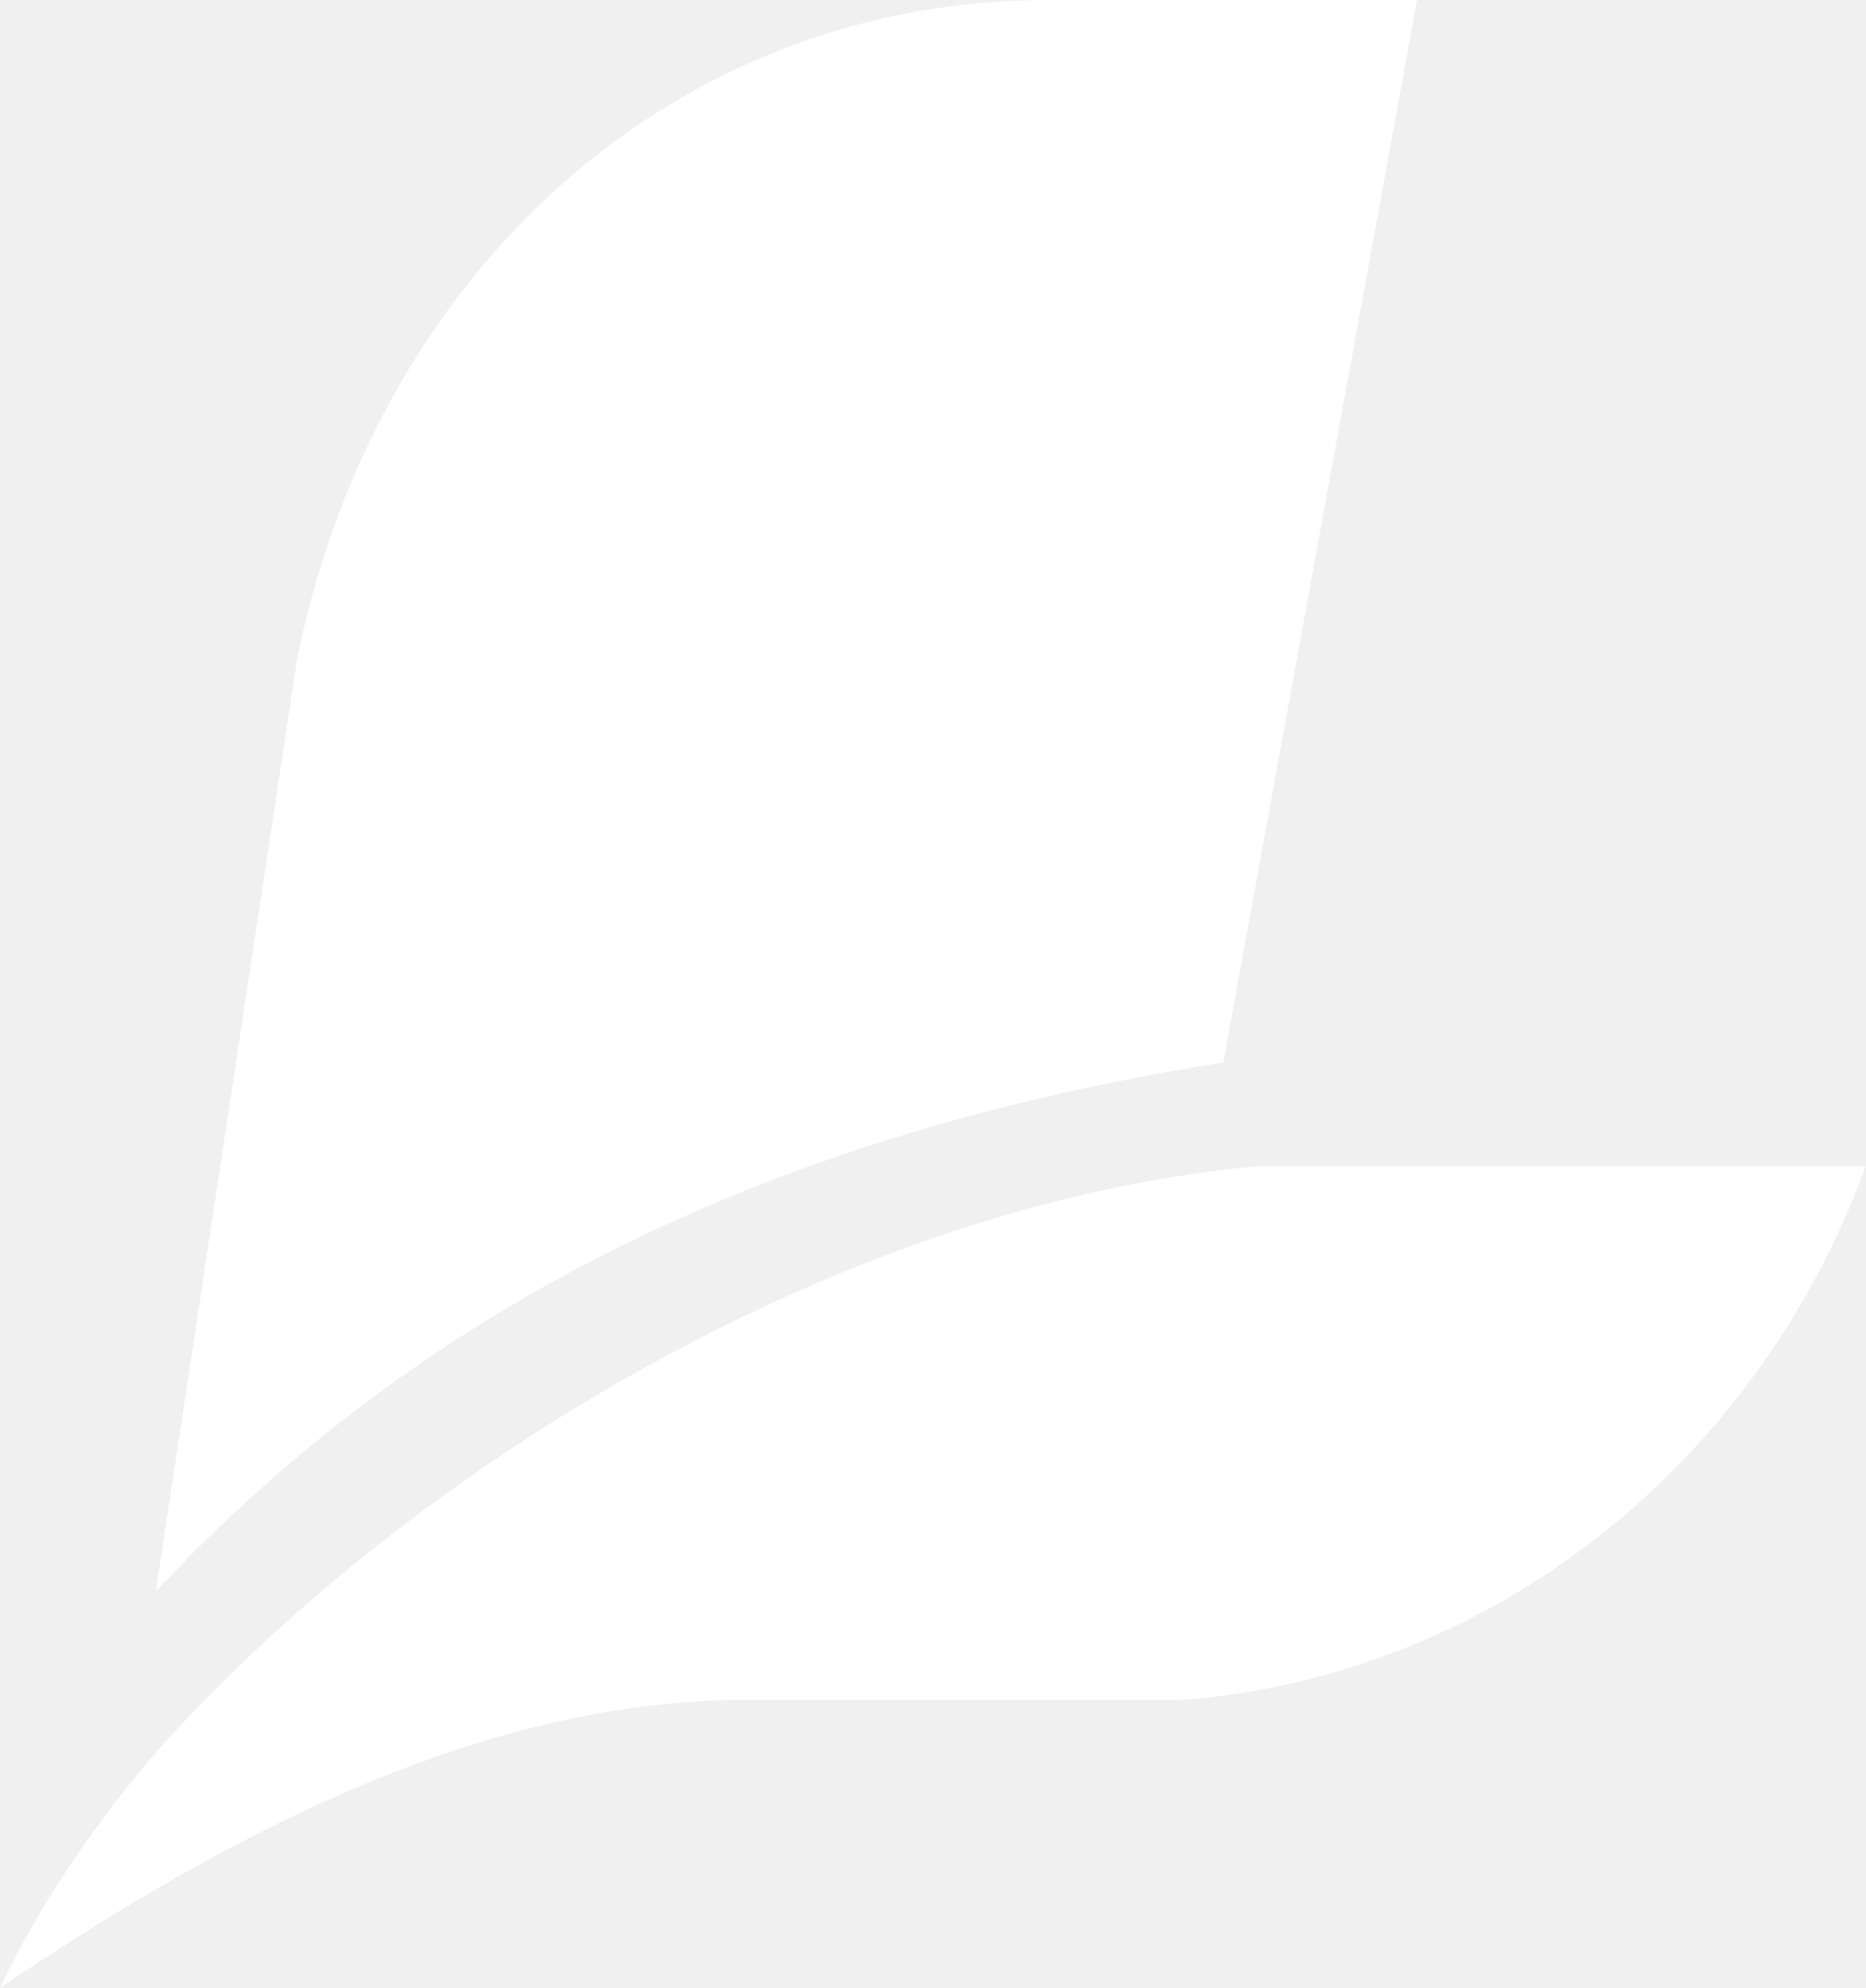
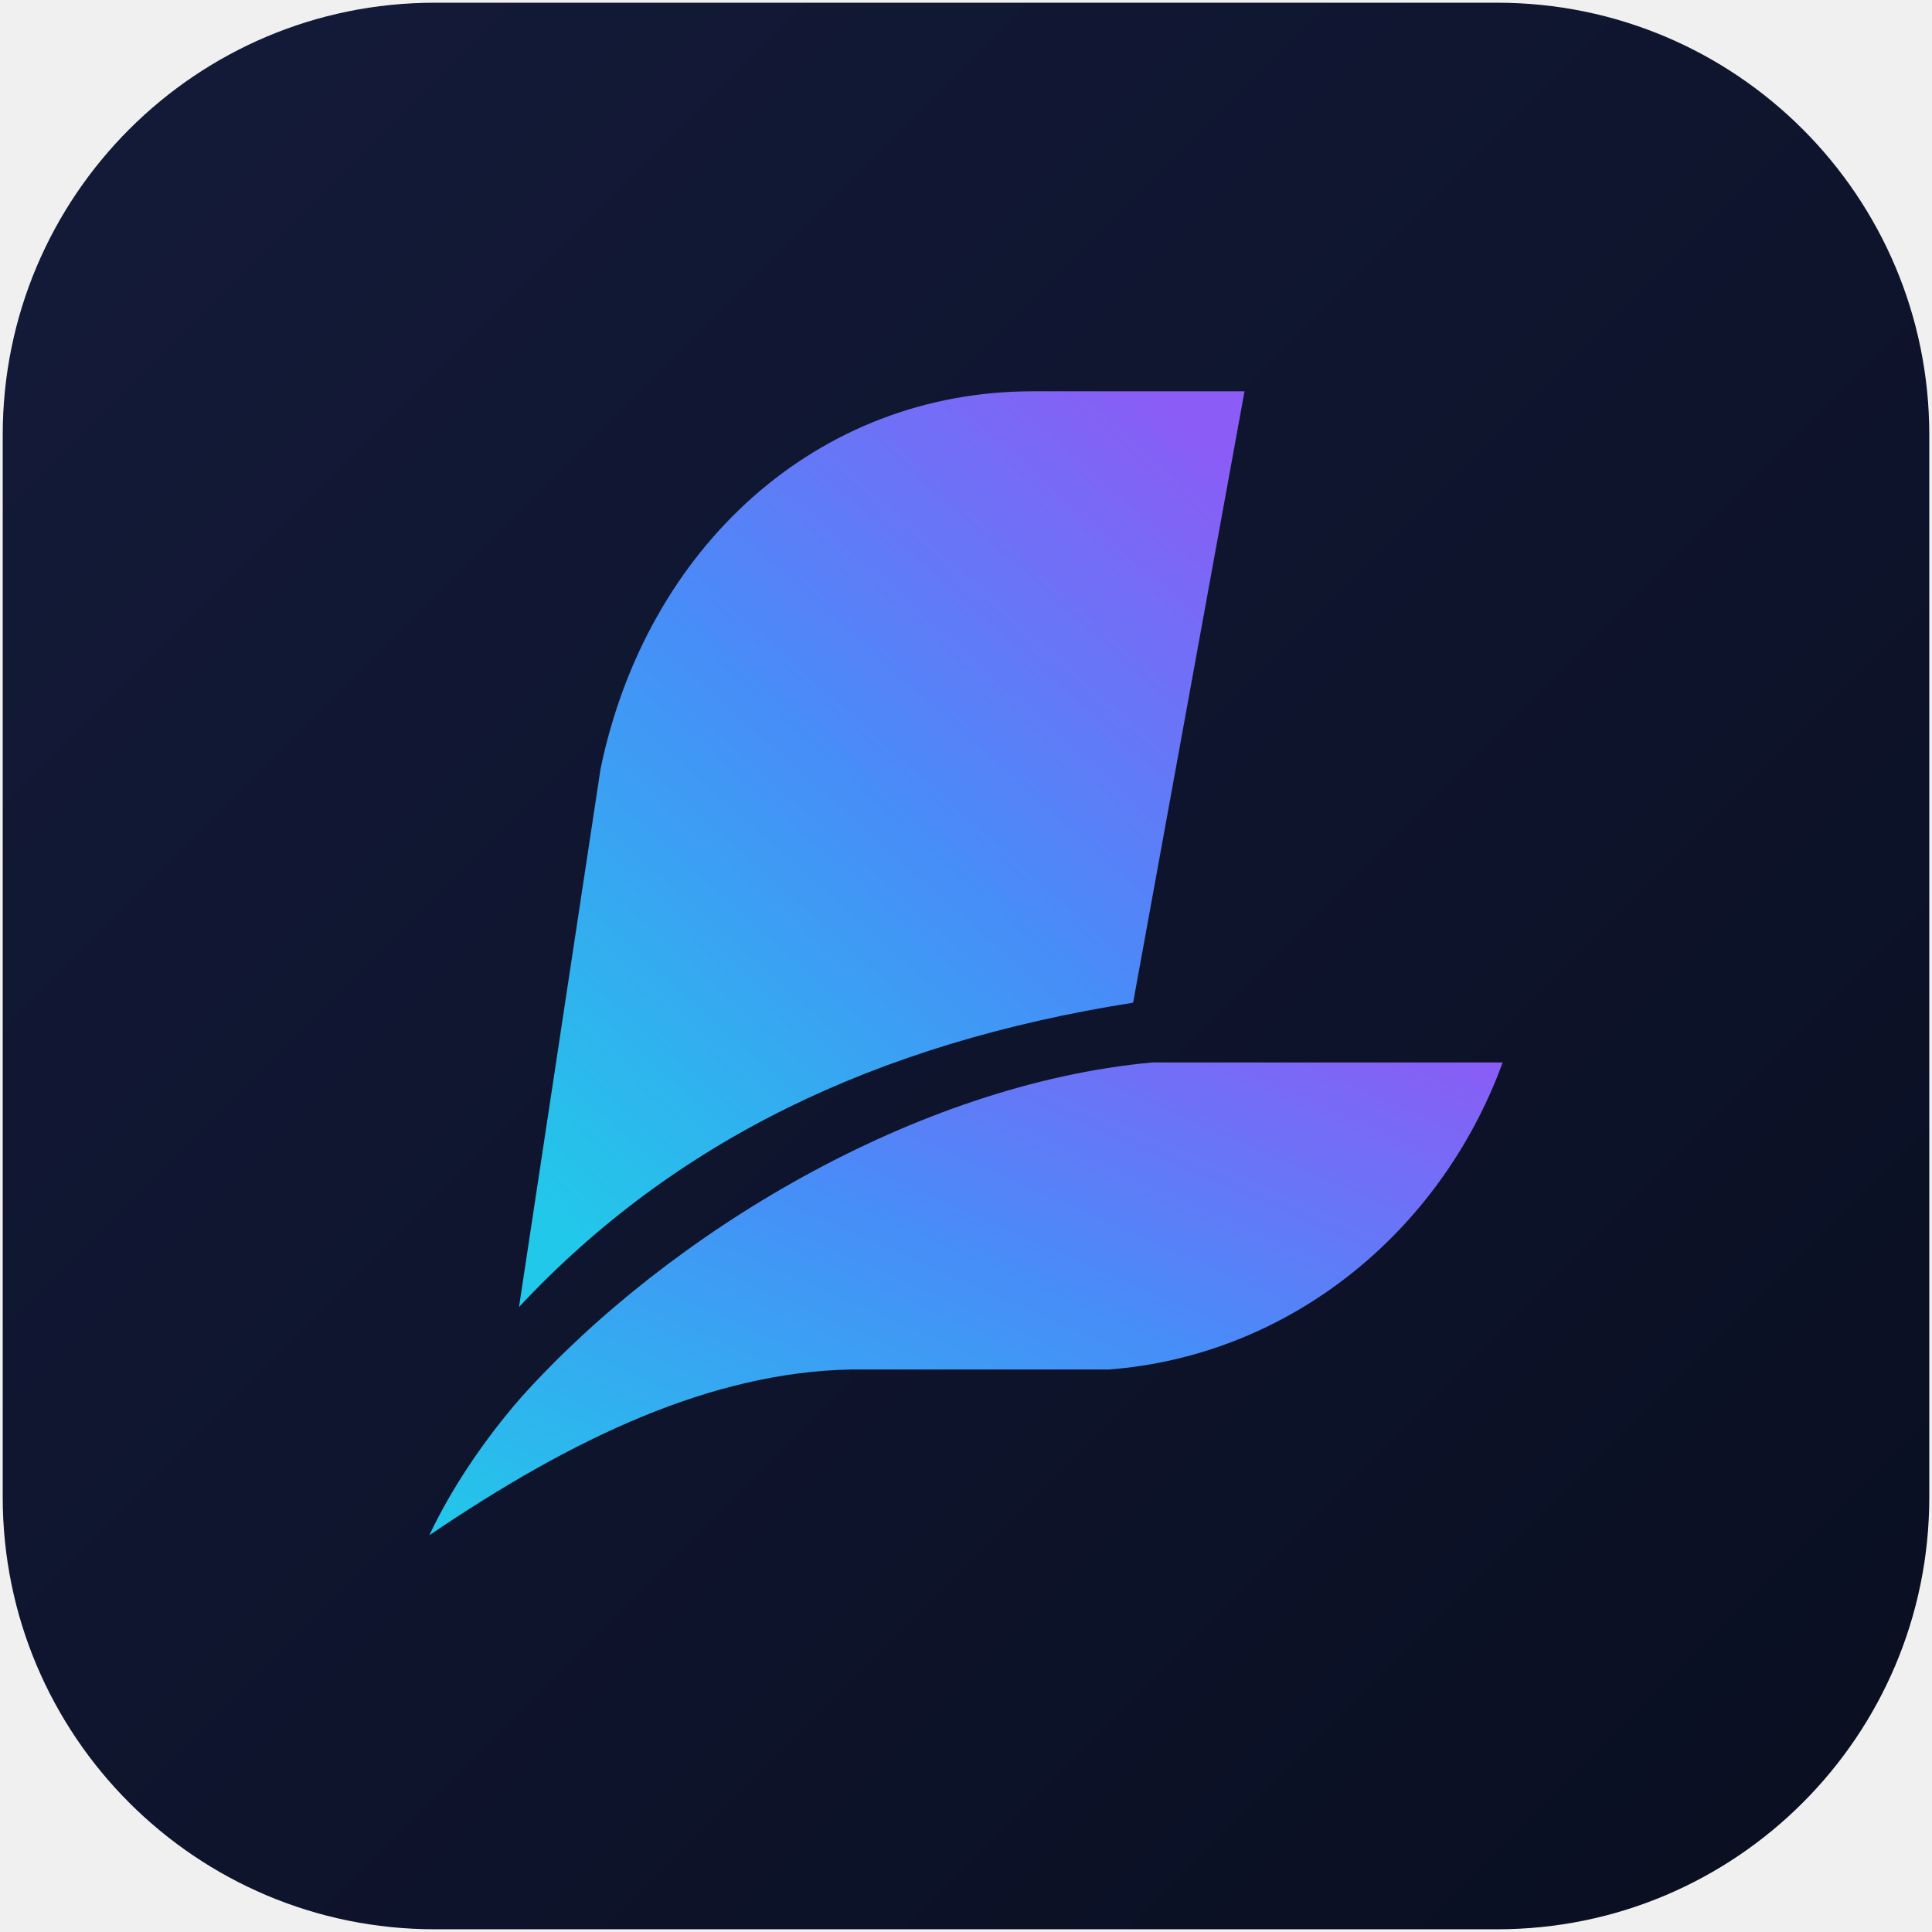
- <svg xmlns="http://www.w3.org/2000/svg" viewBox="158 144 395 421" width="395" height="421">
-   <path d="M 458 144 H 380 C 301 144, 238 201, 221 283 L 191 481 C 248 420, 322 384, 417 369 Z" fill="#FFFFFF" />
-   <path d="M 553 391 H 424 C 337 399, 246 454, 192 514 C 178 530, 166 548, 158 565 C 211 529, 262 505, 313 504 H 408 C 474 499, 530 454, 553 391 Z" fill="#FFFFFF" />
+ <svg xmlns="http://www.w3.org/2000/svg" viewBox="0 0 711 711" width="256" height="256">
+   <defs>
+     <linearGradient id="background" x1="0" y1="0" x2="1" y2="1">
+       <stop offset="0%" stop-color="#141b3a" />
+       <stop offset="100%" stop-color="#090e20" />
+     </linearGradient>
+     <linearGradient id="blade-upper" x1="0.18" y1="1" x2="0.88" y2="0">
+       <stop offset="0%" stop-color="#22c8e9" />
+       <stop offset="52%" stop-color="#478df8" />
+       <stop offset="100%" stop-color="#8b5cf6" />
+     </linearGradient>
+     <linearGradient id="blade-lower" x1="0" y1="1" x2="1" y2="0">
+       <stop offset="0%" stop-color="#22c8e9" />
+       <stop offset="55%" stop-color="#478df8" />
+       <stop offset="100%" stop-color="#8b5cf6" />
+     </linearGradient>
+   </defs>
+   <rect x="1" y="1" width="709" height="709" rx="159" fill="url(#background)" />
+   <path d="M 458 144 H 380 C 301 144, 238 201, 221 283 L 191 481 C 248 420, 322 384, 417 369 Z" fill="url(#blade-upper)" />
+   <path d="M 553 391 H 424 C 337 399, 246 454, 192 514 C 178 530, 166 548, 158 565 C 211 529, 262 505, 313 504 H 408 C 474 499, 530 454, 553 391 Z" fill="url(#blade-lower)" />
</svg>
